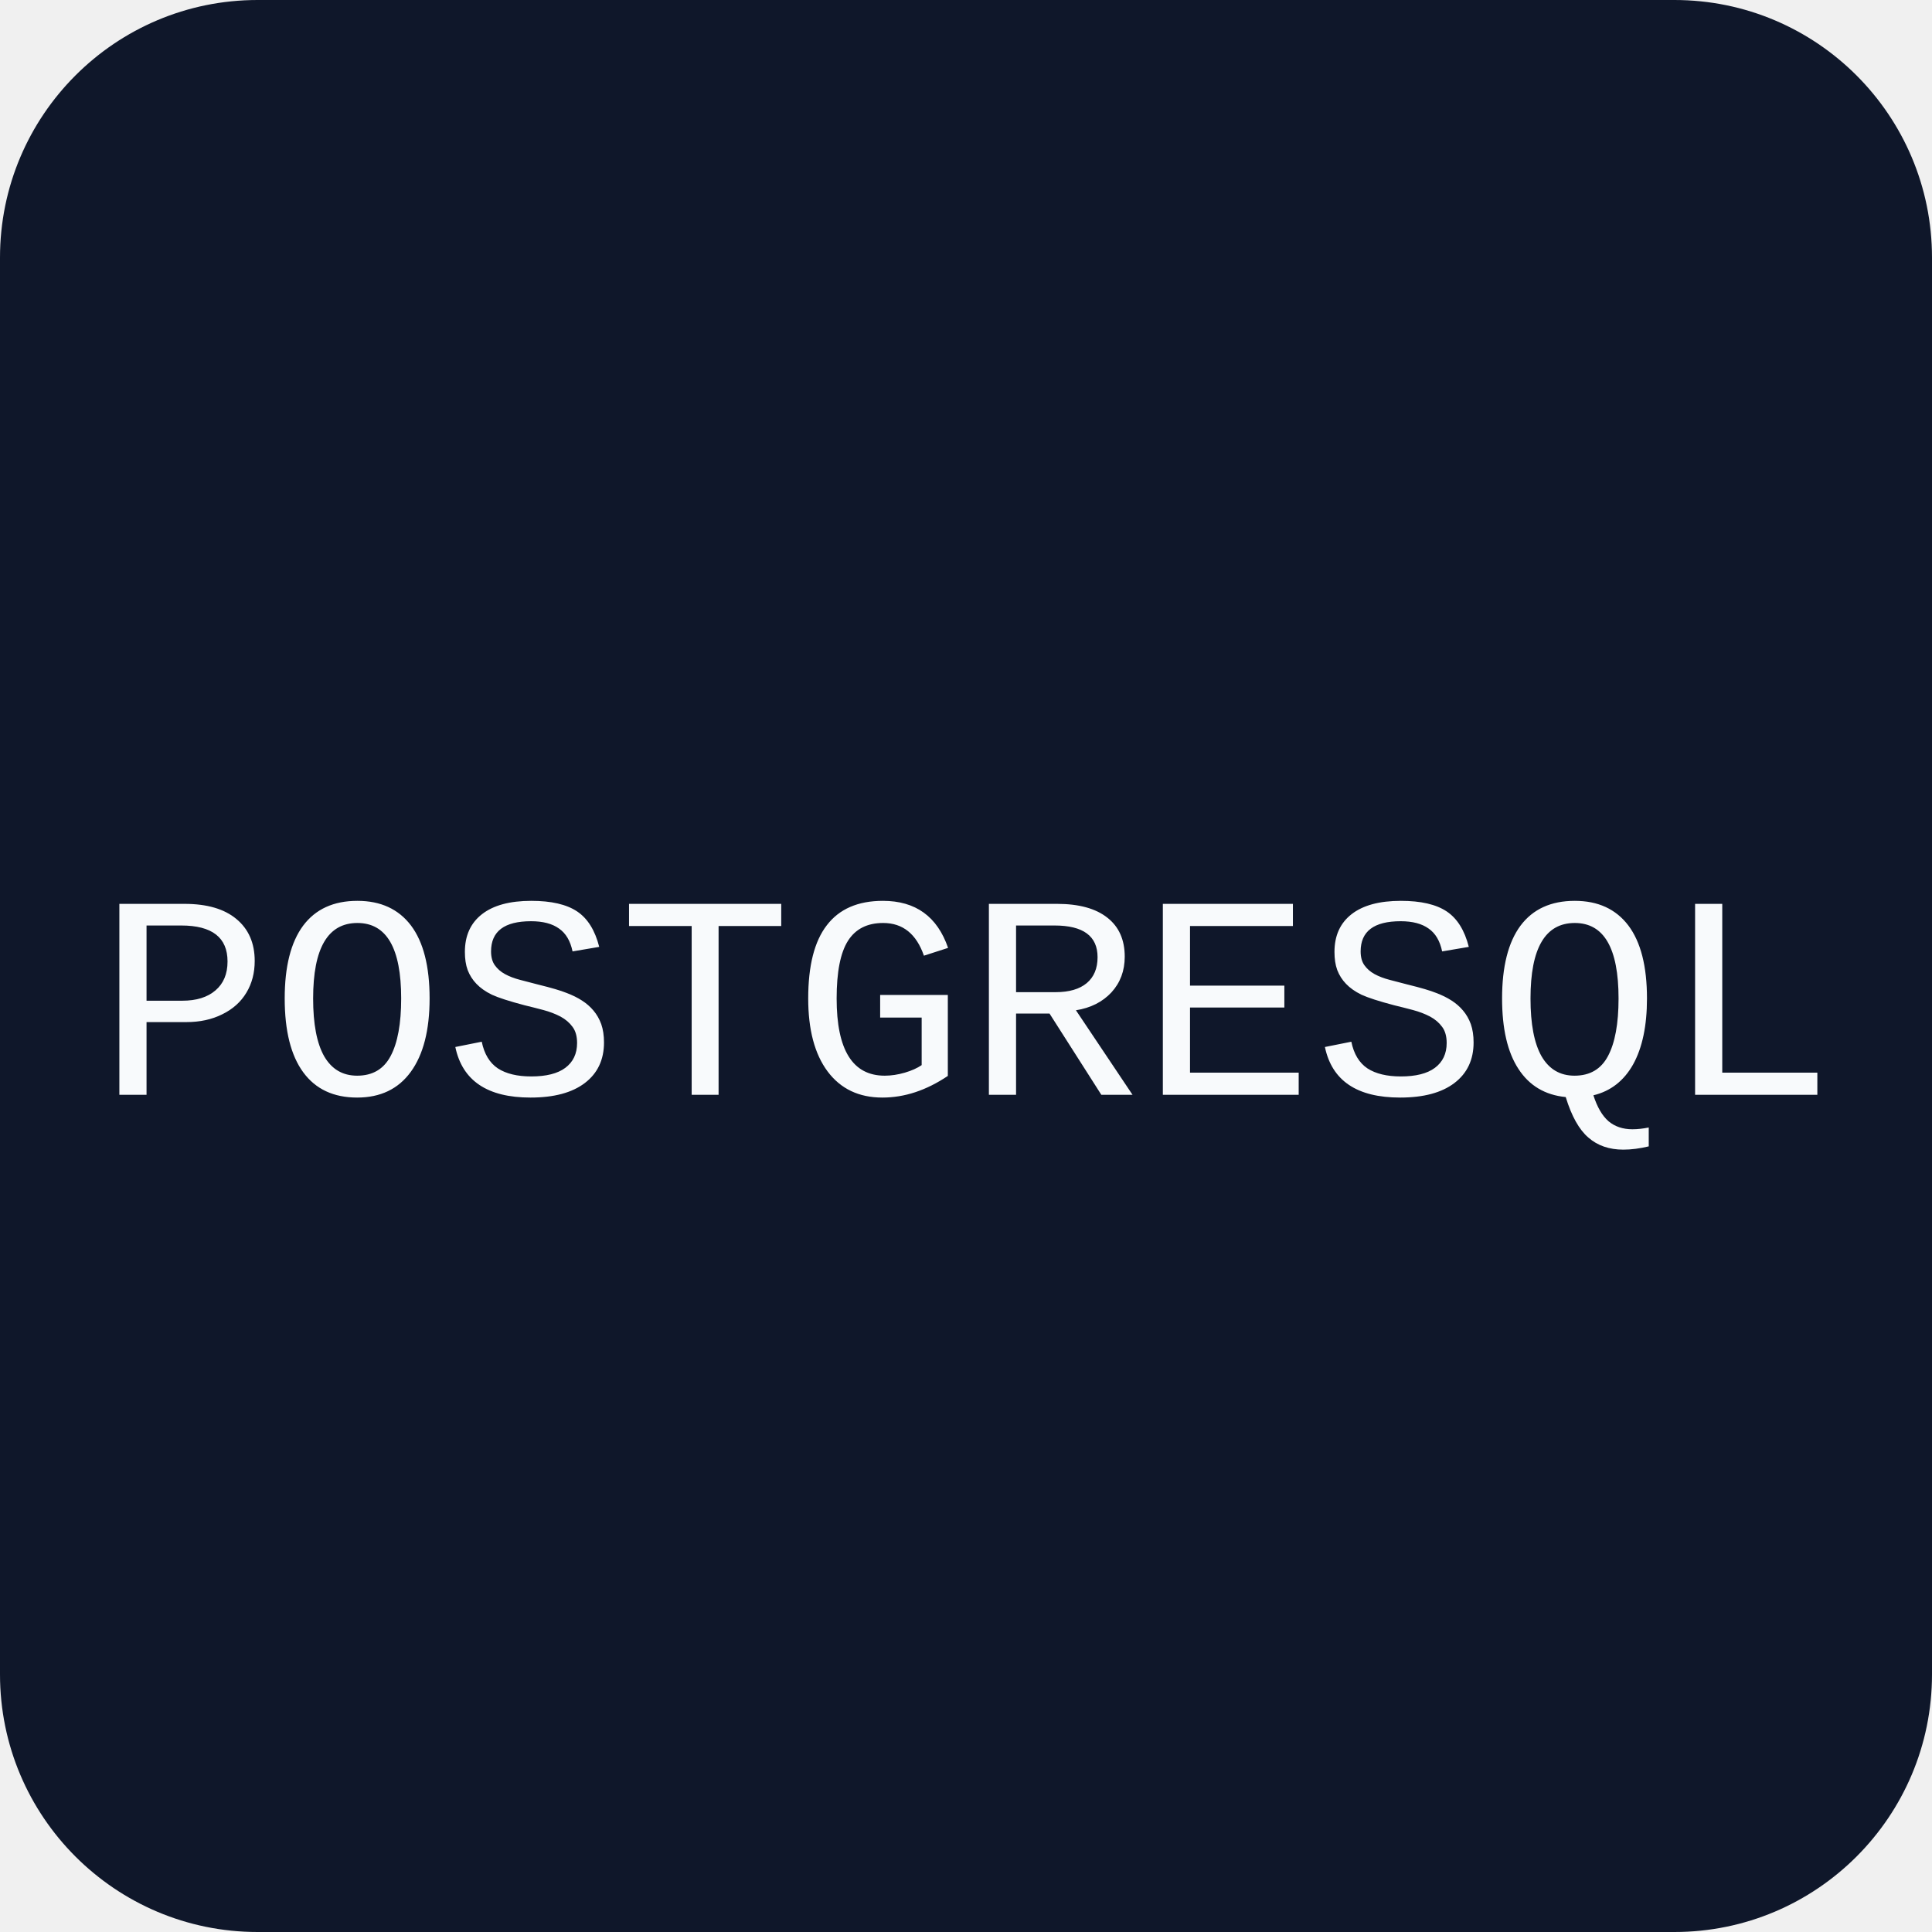
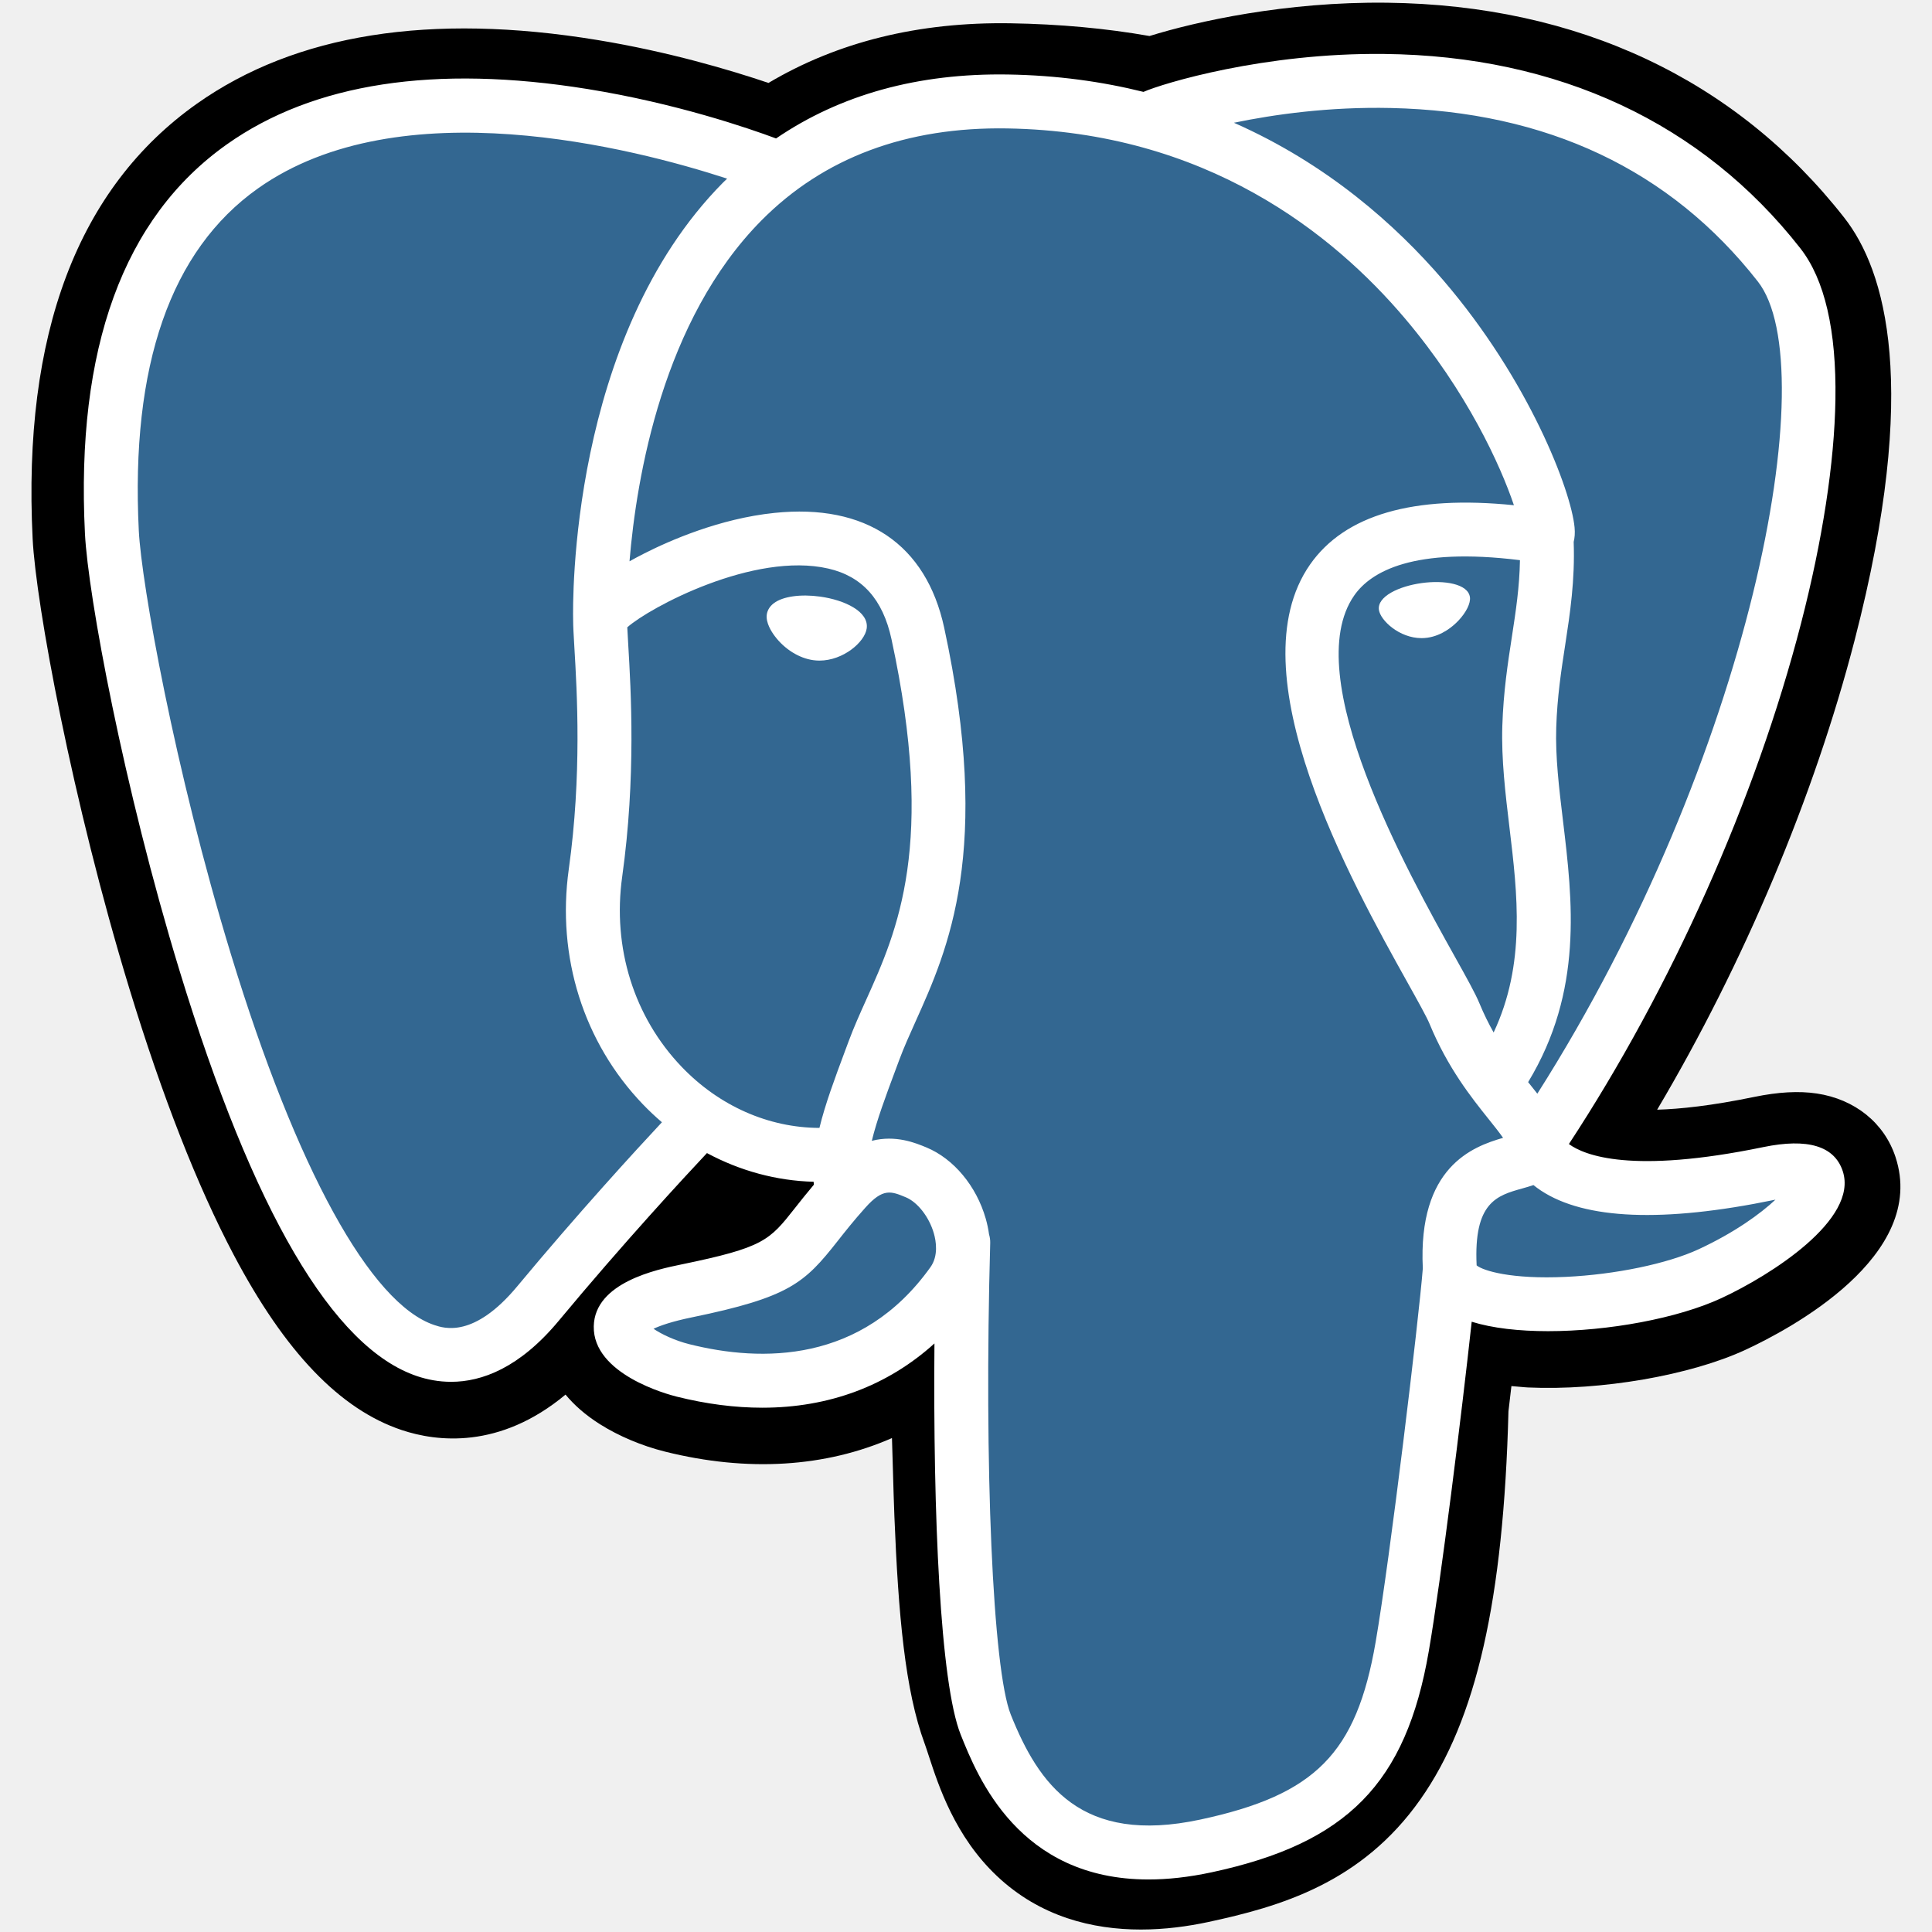
- <svg xmlns="http://www.w3.org/2000/svg" viewBox="0 0 120 120" role="img" aria-label="Postgresql logo placeholder">
-   <rect width="120" height="120" rx="16" fill="#0f172a" />
-   <text x="60" y="68" text-anchor="middle" font-size="18" font-family="'Ubuntu Mono', 'SFMono-Regular', Consolas, 'Liberation Mono', Menlo, monospace" fill="#f8fafc">POSTGRESQL</text>
+ <svg xmlns="http://www.w3.org/2000/svg" width="800px" height="800px" viewBox="-4 0 264 264" version="1.1" preserveAspectRatio="xMidYMid">
+   <g>
+     <path d="M255.008,158.086 C253.473,153.437 249.452,150.199 244.252,149.422 C241.8,149.056 238.992,149.212 235.669,149.897 C229.877,151.092 225.58,151.547 222.444,151.635 C234.281,131.65 243.906,108.86 249.447,87.407 C258.406,52.718 253.619,36.915 248.024,29.767 C233.217,10.848 211.614,0.683 185.552,0.372 C171.649,0.202 159.444,2.947 153.077,4.921 C147.149,3.875 140.775,3.291 134.086,3.183 C121.55,2.983 110.473,5.716 101.008,11.333 C95.767,9.561 87.358,7.063 77.646,5.469 C54.804,1.719 36.394,4.641 22.928,14.154 C6.622,25.672 -0.937,45.684 0.461,73.634 C0.905,82.508 5.869,109.508 13.685,135.114 C18.177,149.832 22.967,162.054 27.922,171.444 C34.949,184.759 42.468,192.6 50.909,195.416 C55.64,196.992 64.236,198.096 73.277,190.567 C74.423,191.954 75.952,193.333 77.981,194.614 C80.558,196.239 83.709,197.567 86.856,198.354 C98.197,201.189 108.82,200.48 117.883,196.506 C117.939,198.118 117.982,199.658 118.018,200.988 C118.079,203.145 118.138,205.26 118.217,207.238 C118.754,220.612 119.664,231.011 122.36,238.287 C122.508,238.688 122.707,239.297 122.917,239.944 C124.262,244.062 126.511,250.956 132.233,256.355 C138.158,261.948 145.325,263.663 151.889,263.663 C155.181,263.663 158.322,263.231 161.077,262.641 C170.897,260.536 182.05,257.33 190.118,245.842 C197.746,234.982 201.454,218.625 202.125,192.851 C202.212,192.123 202.292,191.427 202.369,190.764 C202.422,190.316 202.475,189.859 202.529,189.402 L204.326,189.56 L204.789,189.591 C214.791,190.047 227.021,187.926 234.532,184.437 C240.467,181.683 259.486,171.642 255.008,158.086" fill="#000000">
+ 
+ </path>
+     <path d="M237.906,160.722 C208.166,166.857 206.121,156.788 206.121,156.788 C237.522,110.195 250.648,51.052 239.32,36.577 C208.417,-2.908 154.922,15.766 154.029,16.25 L153.742,16.302 C147.866,15.082 141.291,14.356 133.9,14.235 C120.444,14.014 110.236,17.763 102.49,23.637 C102.49,23.637 7.06,-15.677 11.499,73.081 C12.443,91.963 38.563,215.954 69.717,178.503 C81.104,164.808 92.106,153.229 92.106,153.229 C97.571,156.859 104.113,158.711 110.971,158.046 L111.504,157.594 C111.338,159.294 111.414,160.957 111.717,162.926 C103.691,171.893 106.05,173.467 90.006,176.77 C73.771,180.116 83.308,186.072 89.535,187.629 C97.084,189.517 114.548,192.191 126.348,175.672 L125.878,177.557 C129.022,180.076 131.23,193.94 130.86,206.509 C130.49,219.077 130.243,227.706 132.721,234.446 C135.199,241.186 137.668,256.351 158.76,251.832 C176.383,248.055 185.516,238.268 186.787,221.943 C187.688,210.336 189.729,212.052 189.857,201.675 L191.494,196.763 C193.381,181.03 191.794,175.954 202.651,178.315 L205.29,178.547 C213.282,178.91 223.741,177.261 229.88,174.408 C243.098,168.274 250.938,158.031 237.904,160.722 L237.906,160.722" fill="#336791">
+ 
+ </path>
+     <path d="M108.076,81.525 C105.397,81.152 102.969,81.497 101.741,82.427 C101.05,82.95 100.837,83.556 100.779,83.973 C100.625,85.078 101.4,86.3 101.875,86.93 C103.221,88.714 105.187,89.94 107.133,90.21 C107.415,90.249 107.696,90.268 107.975,90.268 C111.22,90.268 114.171,87.741 114.431,85.876 C114.756,83.54 111.365,81.983 108.076,81.525" fill="#FFFFFF">
+ 
+ </path>
+     <path d="M196.86,81.599 L196.86,81.599 C196.604,79.768 193.346,79.246 190.254,79.676 C187.166,80.106 184.172,81.5 184.422,83.335 C184.623,84.762 187.199,87.198 190.249,87.198 C190.507,87.198 190.767,87.181 191.029,87.144 C193.065,86.862 194.559,85.569 195.268,84.824 C196.35,83.688 196.975,82.422 196.86,81.599" fill="#FFFFFF">
+ 
+ </path>
+     <path d="M247.802,160.025 C246.668,156.596 243.018,155.493 236.954,156.745 C218.949,160.461 212.501,157.887 210.384,156.328 C224.379,135.007 235.892,109.236 242.103,85.191 C245.045,73.801 246.67,63.223 246.803,54.602 C246.95,45.138 245.338,38.184 242.014,33.936 C228.612,16.811 208.942,7.625 185.132,7.373 C168.763,7.189 154.933,11.378 152.252,12.556 C146.606,11.152 140.451,10.29 133.75,10.18 C121.462,9.981 110.84,12.923 102.046,18.919 C98.226,17.498 88.354,14.109 76.281,12.164 C55.409,8.803 38.823,11.35 26.987,19.735 C12.864,29.741 6.344,47.627 7.607,72.894 C8.032,81.396 12.876,107.548 20.52,132.593 C30.582,165.557 41.519,184.218 53.028,188.057 C54.375,188.506 55.929,188.82 57.641,188.82 C61.839,188.82 66.986,186.928 72.341,180.49 C81.236,169.789 89.541,160.822 92.602,157.564 C97.126,159.992 102.096,161.348 107.179,161.484 C107.188,161.617 107.202,161.75 107.214,161.882 C106.194,163.092 105.357,164.152 104.644,165.057 C101.122,169.528 100.389,170.459 89.052,172.793 C85.827,173.459 77.261,175.224 77.136,181.228 C77,187.788 87.261,190.543 88.43,190.835 C92.504,191.855 96.429,192.358 100.172,192.358 C109.275,192.357 117.286,189.366 123.688,183.577 C123.491,206.963 124.466,230.007 127.274,237.028 C129.573,242.776 135.192,256.823 152.938,256.822 C155.542,256.822 158.408,256.519 161.561,255.843 C180.082,251.872 188.125,243.687 191.236,225.64 C192.901,215.995 195.758,192.964 197.102,180.61 C199.938,181.495 203.589,181.9 207.536,181.899 C215.768,181.899 225.267,180.15 231.224,177.385 C237.916,174.277 249.992,166.651 247.802,160.025 L247.802,160.025 Z M203.696,76.545 C203.635,80.192 203.133,83.503 202.601,86.959 C202.028,90.676 201.436,94.519 201.287,99.184 C201.14,103.724 201.707,108.445 202.255,113.009 C203.363,122.228 204.5,131.721 200.099,141.087 C199.415,139.872 198.754,138.546 198.149,137.078 C197.602,135.752 196.414,133.622 194.77,130.674 C188.37,119.198 173.385,92.324 181.056,81.358 C183.341,78.094 189.14,74.738 203.696,76.545 L203.696,76.545 Z M186.052,14.758 C207.386,15.229 224.261,23.21 236.21,38.478 C245.374,50.189 235.283,103.476 206.07,149.447 C205.781,149.08 205.488,148.71 205.184,148.33 C205.063,148.178 204.939,148.024 204.814,147.868 C212.363,135.401 210.887,123.066 209.573,112.13 C209.033,107.642 208.524,103.403 208.653,99.421 C208.787,95.2 209.345,91.581 209.885,88.081 C210.548,83.768 211.223,79.305 211.037,74.044 C211.176,73.492 211.232,72.84 211.159,72.066 C210.684,67.021 204.924,51.922 193.184,38.255 C186.762,30.781 177.397,22.416 164.61,16.774 C170.11,15.634 177.631,14.571 186.052,14.758 L186.052,14.758 Z M66.674,175.778 C60.774,182.872 56.7,181.512 55.36,181.066 C46.629,178.154 36.5,159.702 27.569,130.442 C19.841,105.124 15.325,79.665 14.967,72.526 C13.839,49.948 19.312,34.213 31.235,25.757 C50.639,11.997 82.541,20.233 95.36,24.41 C95.176,24.592 94.984,24.762 94.802,24.947 C73.766,46.191 74.265,82.488 74.317,84.706 C74.315,85.562 74.387,86.774 74.485,88.441 C74.847,94.546 75.521,105.908 73.721,118.775 C72.049,130.732 75.735,142.435 83.832,150.884 C84.67,151.758 85.545,152.58 86.449,153.352 C82.845,157.212 75.012,165.748 66.674,175.778 L66.674,175.778 Z M89.153,145.785 C82.627,138.975 79.663,129.503 81.02,119.796 C82.92,106.203 82.219,94.365 81.842,88.005 C81.789,87.115 81.743,86.335 81.715,85.72 C84.788,82.995 99.029,75.365 109.184,77.692 C113.819,78.753 116.643,81.909 117.817,87.337 C123.893,115.44 118.621,127.153 114.385,136.566 C113.512,138.505 112.687,140.338 111.983,142.234 L111.437,143.7 C110.055,147.406 108.769,150.852 107.972,154.124 C101.034,154.103 94.285,151.14 89.153,145.785 L89.153,145.785 Z M90.218,183.685 C88.192,183.179 86.37,182.3 85.301,181.571 C86.194,181.15 87.783,180.579 90.539,180.012 C103.876,177.266 105.936,175.328 110.434,169.617 C111.465,168.308 112.634,166.823 114.253,165.015 C114.253,165.014 114.254,165.014 114.255,165.013 C116.666,162.313 117.769,162.771 119.769,163.601 C121.39,164.272 122.969,166.303 123.609,168.539 C123.912,169.595 124.252,171.6 123.139,173.159 C113.743,186.315 100.051,186.146 90.218,183.685 L90.218,183.685 Z M160.017,248.637 C143.701,252.133 137.924,243.808 134.117,234.291 C131.66,228.147 130.452,200.44 131.309,169.844 C131.32,169.437 131.262,169.043 131.15,168.674 C131.052,167.96 130.902,167.238 130.694,166.512 C129.42,162.06 126.315,158.336 122.59,156.792 C121.11,156.179 118.394,155.054 115.13,155.889 C115.826,153.021 117.033,149.782 118.342,146.275 L118.891,144.8 C119.509,143.137 120.285,141.414 121.105,139.59 C125.538,129.742 131.609,116.253 125.02,85.78 C122.552,74.366 114.31,68.792 101.816,70.087 C94.325,70.862 87.473,73.884 84.055,75.617 C83.32,75.989 82.648,76.349 82.02,76.699 C82.974,65.199 86.578,43.707 100.061,30.11 C108.549,21.549 119.854,17.321 133.628,17.549 C160.769,17.993 178.172,31.921 187.994,43.528 C196.458,53.529 201.041,63.604 202.87,69.037 C189.115,67.639 179.76,70.354 175.018,77.134 C164.701,91.882 180.662,120.506 188.333,134.263 C189.74,136.784 190.954,138.963 191.336,139.889 C193.834,145.943 197.068,149.985 199.429,152.935 C200.153,153.839 200.855,154.716 201.389,155.482 C197.223,156.683 189.74,159.458 190.422,173.329 C189.872,180.289 185.961,212.875 183.974,224.388 C181.351,239.598 175.754,245.263 160.017,248.637 L160.017,248.637 Z M228.121,170.701 C223.861,172.678 216.732,174.162 209.96,174.48 C202.479,174.83 198.672,173.642 197.776,172.911 C197.355,164.267 200.573,163.364 203.978,162.408 C204.513,162.257 205.035,162.111 205.539,161.935 C205.852,162.19 206.195,162.443 206.571,162.691 C212.583,166.659 223.306,167.087 238.445,163.962 C238.5,163.951 238.556,163.94 238.611,163.929 C236.569,165.838 233.075,168.4 228.121,170.701 L228.121,170.701 Z" fill="#FFFFFF">
+ 
+ </path>
+   </g>
</svg>
